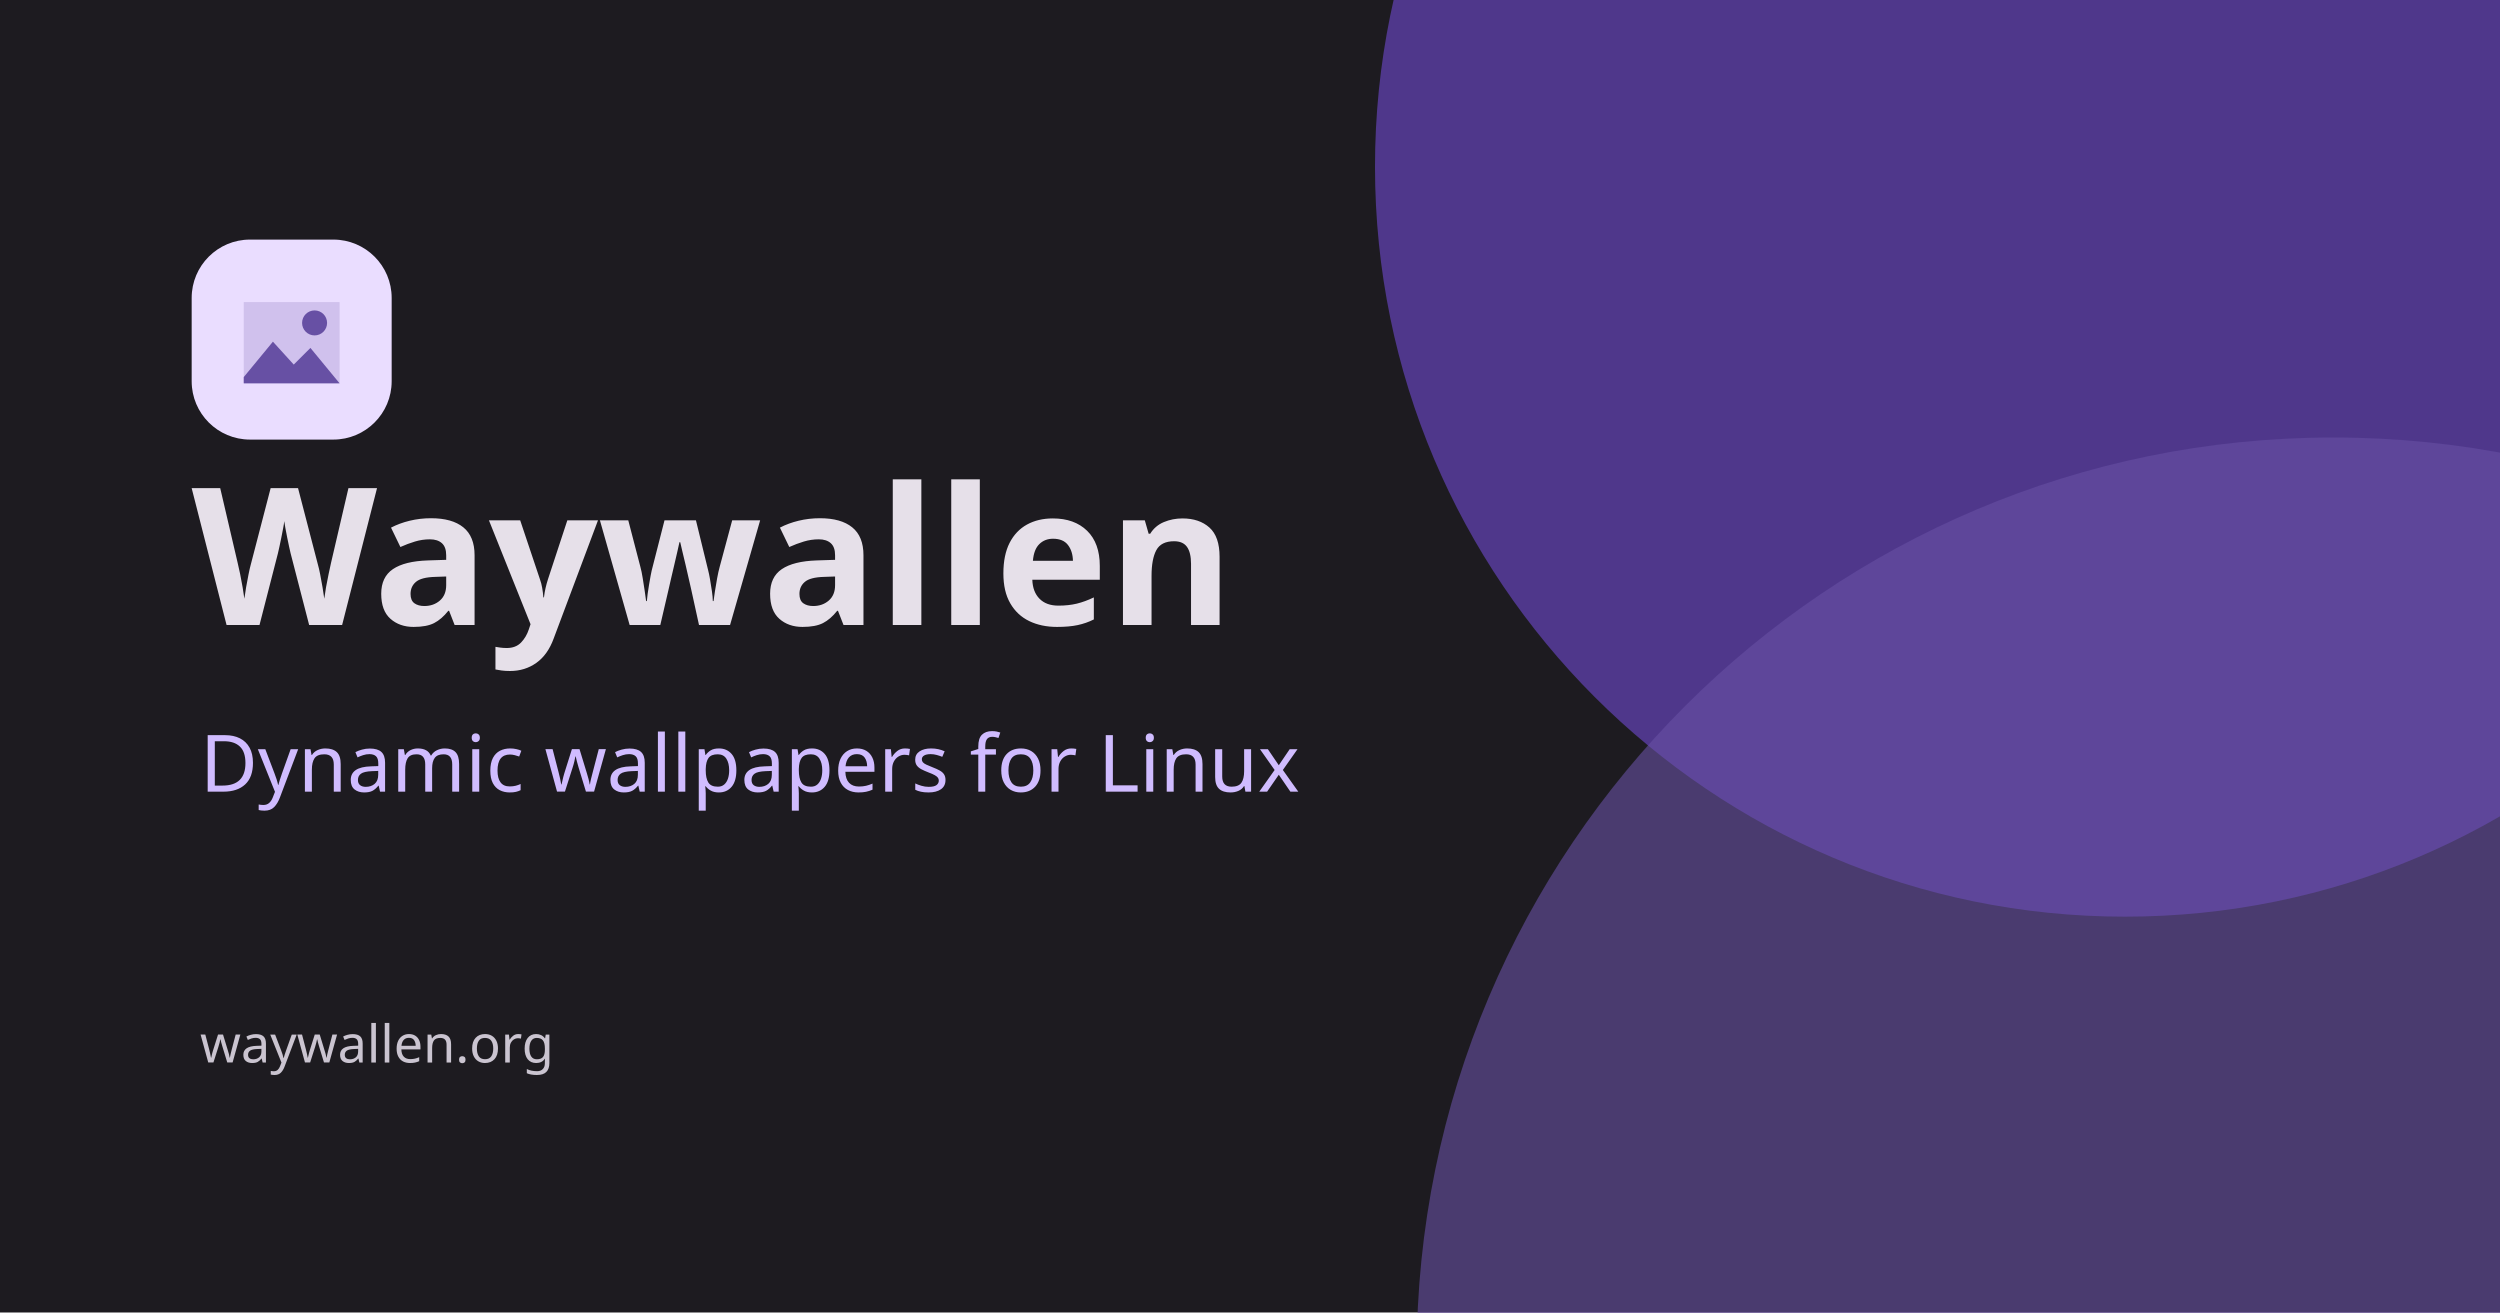
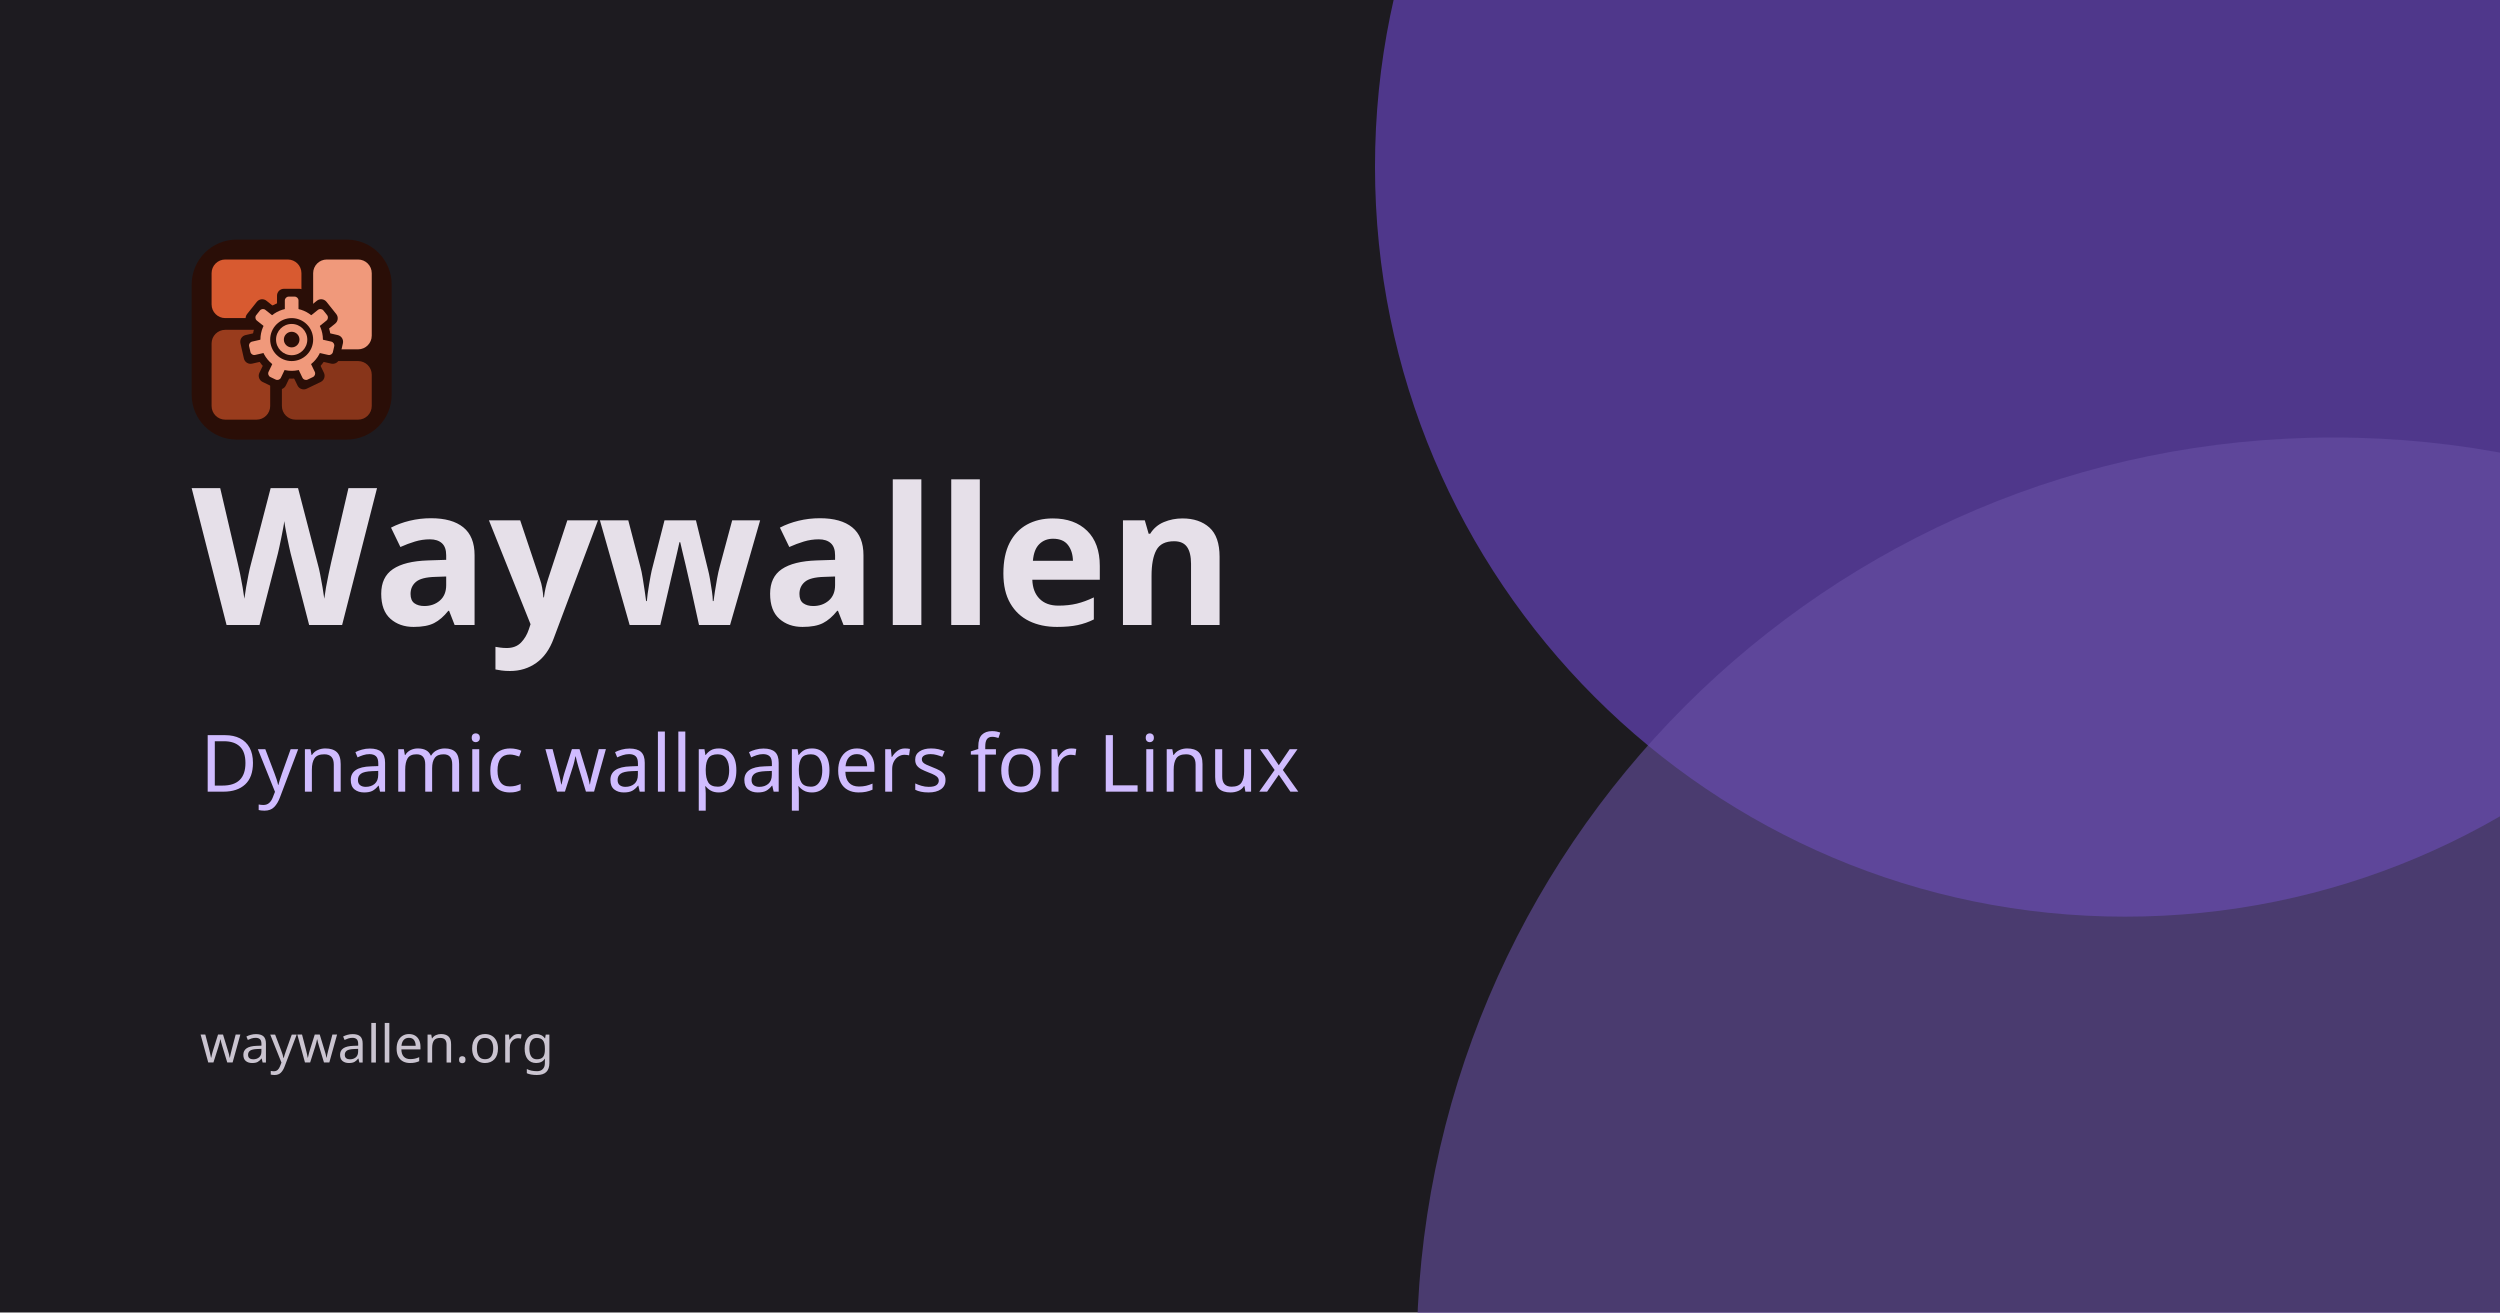
<svg xmlns="http://www.w3.org/2000/svg" width="1200" height="630" viewBox="0 0 1200 630">
  <rect width="1200" height="630" fill="#1d1b20" />
  <circle cx="1020" cy="80" r="360" fill="#4f378b" />
  <circle cx="1120" cy="650" r="440" fill="#6750a4" opacity=".6" />
-   <g transform="translate(92 115)">
-     <rect width="96" height="96" rx="28" fill="#eaddff" />
-     <path d="M25 30h46v39H25z" fill="#6750a4" opacity=".2" />
-     <path d="M25 66l14-17 10 11 8-8 14 17H25z" fill="#6750a4" />
-     <circle cx="59" cy="40" r="6" fill="#6750a4" />
+   <g transform="translate(92 115) scale(.09375)">
+     <rect width="1024" height="1024" rx="230" fill="#2a0e07" />
+     <g transform="translate(512 512)">
+       <rect x="-410" y="-410" width="460" height="300" rx="70" fill="#d85a30" />
+       <rect x="110" y="-410" width="300" height="460" rx="70" fill="#f0997b" />
+       <rect x="-410" y="-50" width="300" height="460" rx="70" fill="#993c1d" />
+       <rect x="-50" y="110" width="460" height="300" rx="70" fill="#993c1d" opacity=".85" />
+       <g fill="#2a0e07">
+         <circle r="200" />
+         <rect x="-75" y="-260" width="150" height="130" rx="35" />
+         <rect x="-75" y="-260" width="150" height="130" rx="35" transform="rotate(51.43)" />
+         <rect x="-75" y="-260" width="150" height="130" rx="35" transform="rotate(102.86)" />
+         <rect x="-75" y="-260" width="150" height="130" rx="35" transform="rotate(154.29)" />
+         <rect x="-75" y="-260" width="150" height="130" rx="35" transform="rotate(205.71)" />
+         <rect x="-75" y="-260" width="150" height="130" rx="35" transform="rotate(257.14)" />
+         <rect x="-75" y="-260" width="150" height="130" rx="35" transform="rotate(308.57)" />
+       </g>
+       <g fill="#f0997b">
+         <circle r="160" />
+         <rect x="-35" y="-220" width="70" height="90" rx="20" />
+         <rect x="-35" y="-220" width="70" height="90" rx="20" transform="rotate(51.43)" />
+         <rect x="-35" y="-220" width="70" height="90" rx="20" transform="rotate(102.86)" />
+         <rect x="-35" y="-220" width="70" height="90" rx="20" transform="rotate(154.29)" />
+         <rect x="-35" y="-220" width="70" height="90" rx="20" transform="rotate(205.71)" />
+         <rect x="-35" y="-220" width="70" height="90" rx="20" transform="rotate(257.14)" />
+         <rect x="-35" y="-220" width="70" height="90" rx="20" transform="rotate(308.57)" />
+       </g>
+       <circle r="110" fill="#2a0e07" />
+       <circle r="80" fill="#f0997b" />
+       <circle r="40" fill="#2a0e07" />
+     </g>
  </g>
  <text x="92" y="300" fill="#e6e0e9" font-family="system-ui,sans-serif" font-size="92" font-weight="750">Waywallen</text>
  <text x="96" y="380" fill="#d0bcff" font-family="system-ui,sans-serif" font-size="38">Dynamic wallpapers for Linux</text>
  <text x="96" y="510" fill="#cac4d0" font-family="system-ui,sans-serif" font-size="25">waywallen.org</text>
</svg>
